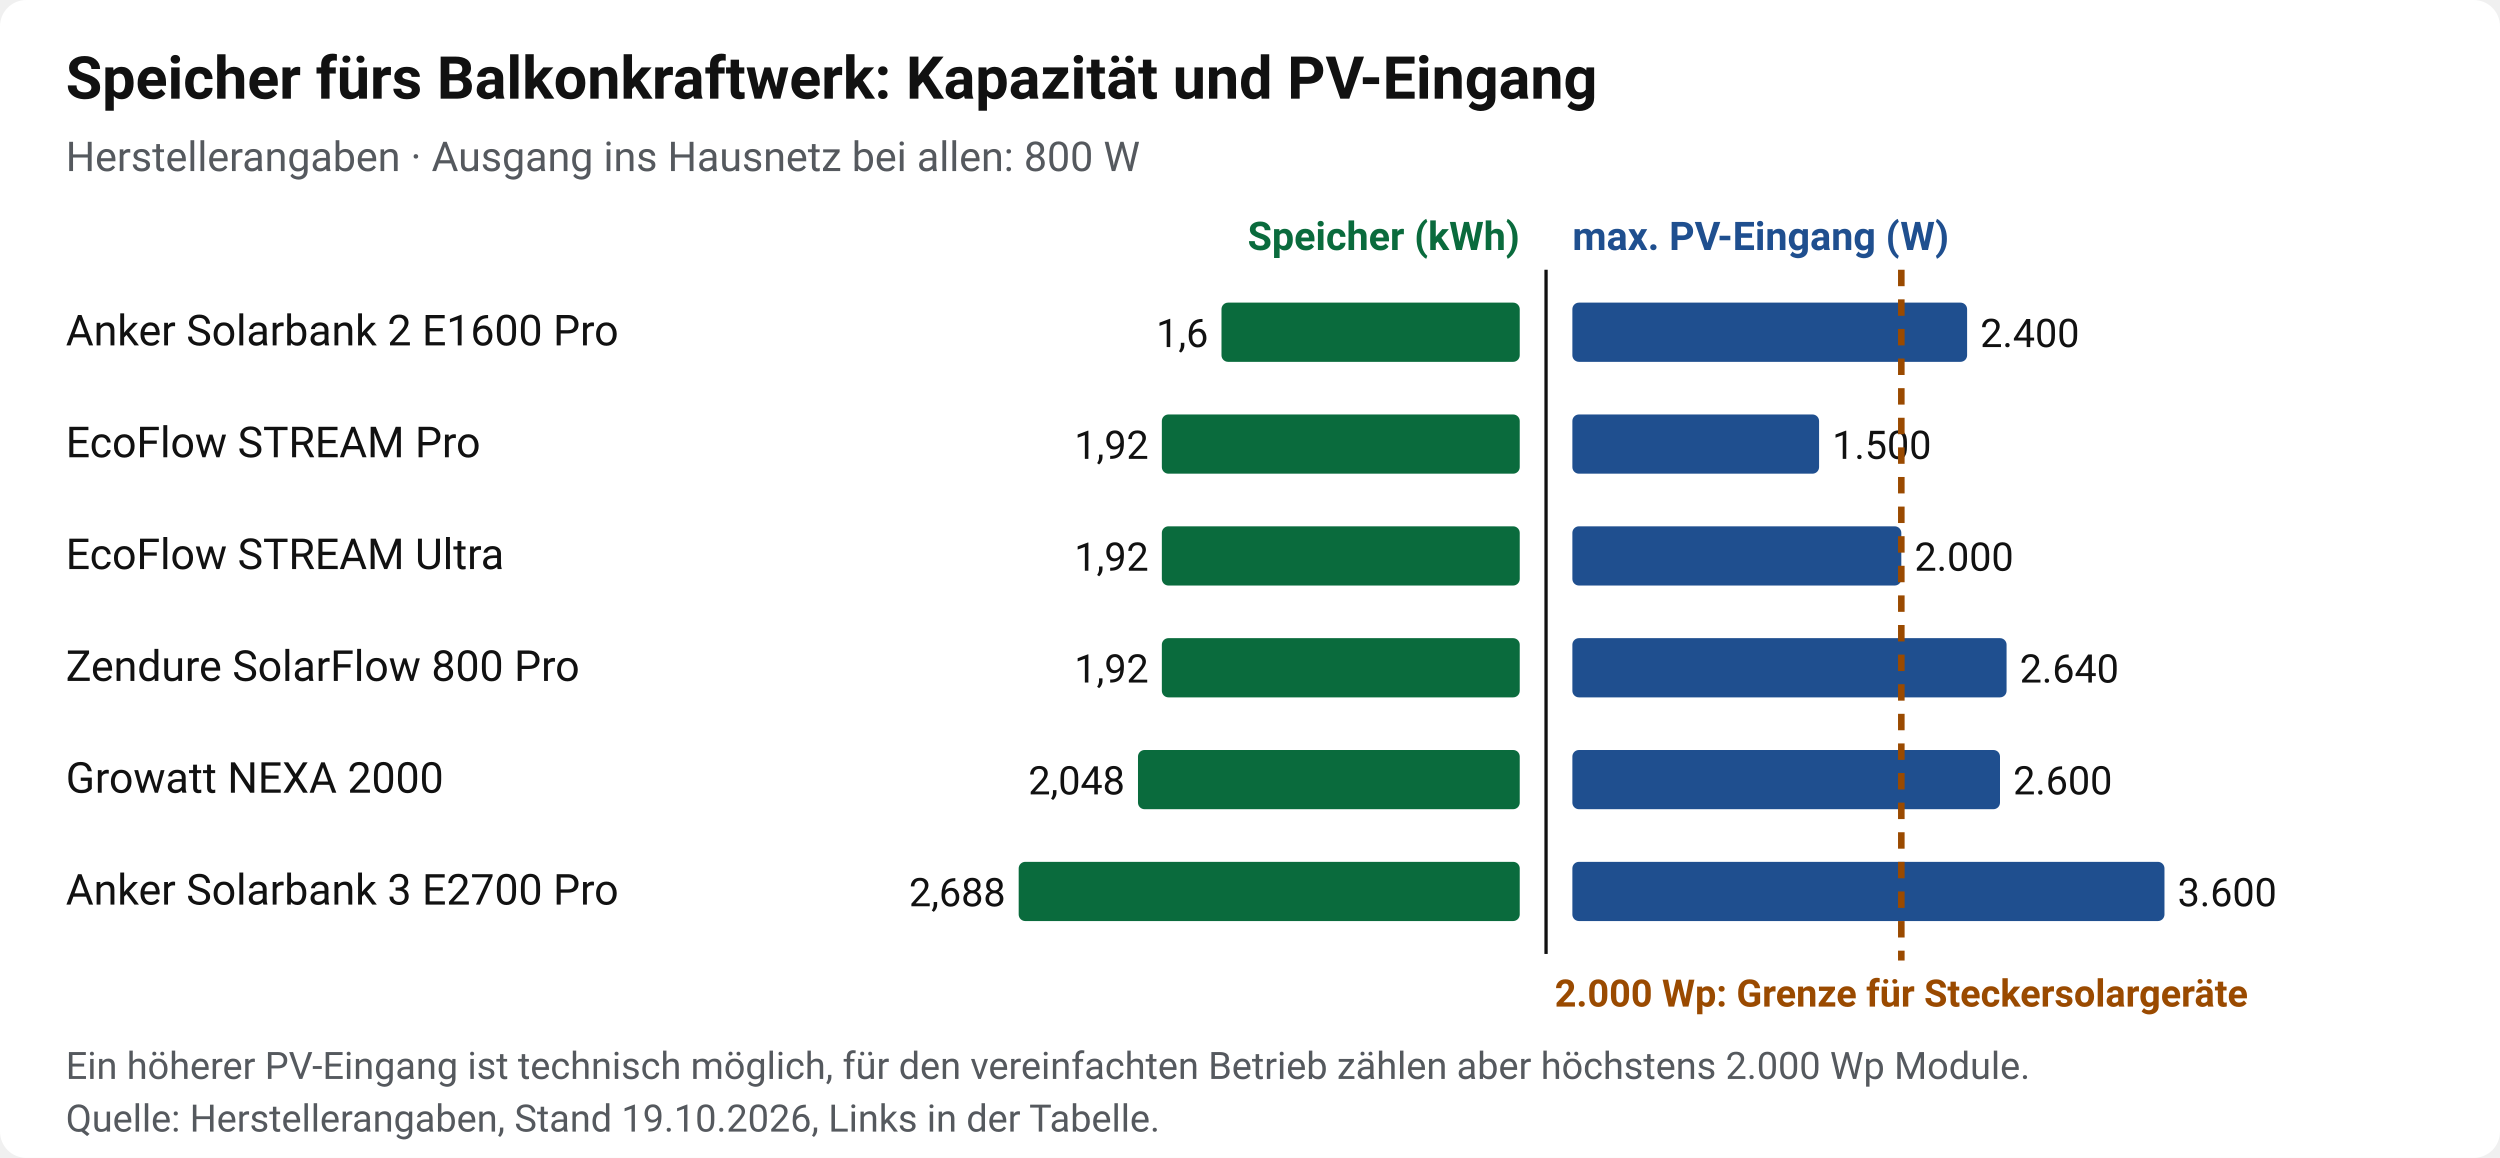
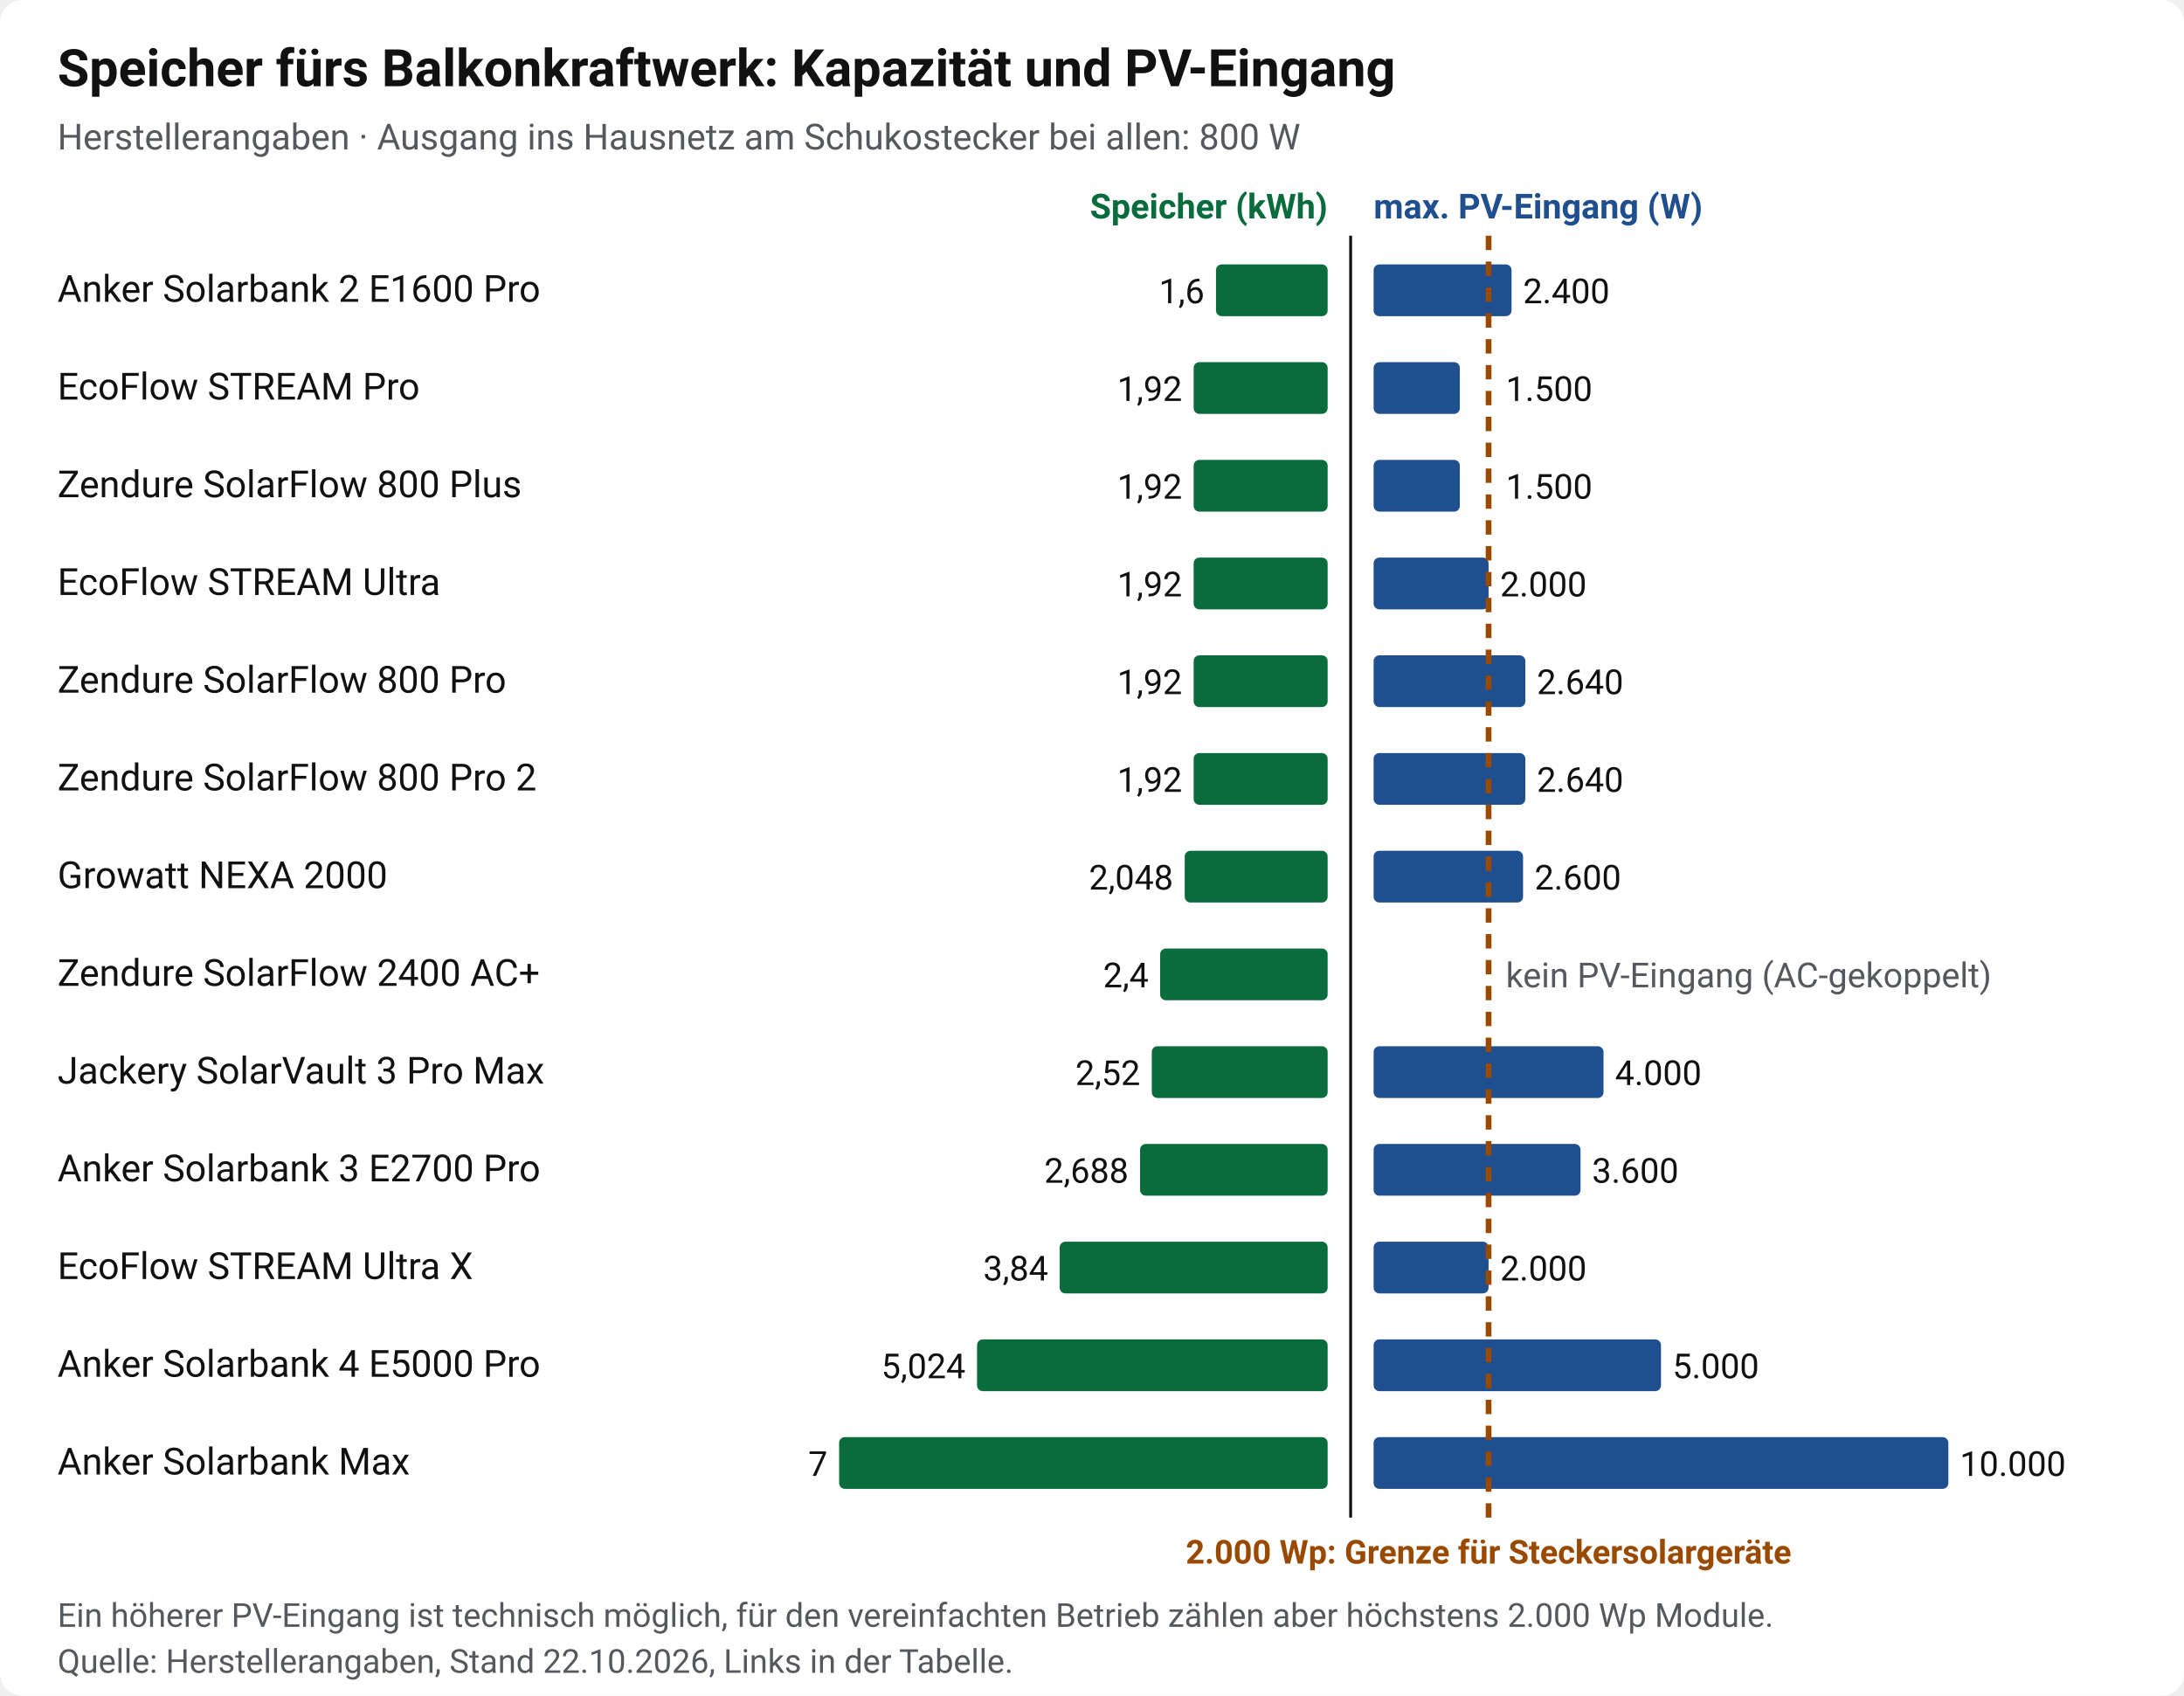
- <svg xmlns="http://www.w3.org/2000/svg" viewBox="0 0 760 352" width="760" height="352" role="img" aria-labelledby="t d" lang="de">
+ <svg xmlns="http://www.w3.org/2000/svg" viewBox="0 0 760 590" width="760" height="590" role="img" aria-labelledby="t d" lang="de">
  <style>
.bg{fill:#ffffff}.t{fill:#111111}.m{fill:#55595e}.g{stroke:#e2e2df}.ax{stroke:#111111}
.a{fill:#0a6b3d}.as{stroke:#0a6b3d}.b{fill:#9a4a00}.bs{stroke:#9a4a00}.c{fill:#1f4f8f}.cs{stroke:#1f4f8f}
.box{fill:#f1eee6;stroke:#111111}.boxa{fill:#ffffff;stroke:#0a6b3d}.boxb{fill:#ffffff;stroke:#9a4a00}
.ar{fill:#111111}.ars{stroke:#111111}.al{fill:#0a6b3d;fill-opacity:.14}.bl{fill:#9a4a00;fill-opacity:.14}
text{font-family:system-ui,-apple-system,"Segoe UI",Roboto,Arial,sans-serif}
@media (prefers-color-scheme:dark){
.bg{fill:#0f1f1a}.t{fill:#eef2ee}.m{fill:#b5c2bb}.g{stroke:#2a4a40}.ax{stroke:#eef2ee}
.a{fill:#5fd69a}.as{stroke:#5fd69a}.b{fill:#f0b45a}.bs{stroke:#f0b45a}.c{fill:#8db8f0}.cs{stroke:#8db8f0}
.box{fill:#16302a;stroke:#eef2ee}.boxa{fill:#0f1f1a;stroke:#5fd69a}.boxb{fill:#0f1f1a;stroke:#f0b45a}
.ar{fill:#eef2ee}.ars{stroke:#eef2ee}.al{fill:#5fd69a;fill-opacity:.18}.bl{fill:#f0b45a;fill-opacity:.18}}
</style>
-   <rect class="bg" width="760" height="352" rx="8" />
+   <rect class="bg" width="760" height="590" rx="8" />
  <text x="20" y="30" class="t" font-size="18" text-anchor="start" font-weight="bold">Speicher fürs Balkonkraftwerk: Kapazität und PV-Eingang</text>
-   <text x="20" y="52" class="m" font-size="12.5" text-anchor="start" font-weight="normal">Herstellerangaben · Ausgang ins Hausnetz bei allen: 800 W</text>
+   <text x="20" y="52" class="m" font-size="12.5" text-anchor="start" font-weight="normal">Herstellerangaben · Ausgang ins Hausnetz am Schukostecker bei allen: 800 W</text>
  <text x="462" y="76" class="a" font-size="12" text-anchor="end" font-weight="bold">Speicher (kWh)</text>
  <text x="478" y="76" class="c" font-size="12" text-anchor="start" font-weight="bold">max. PV-Eingang (W)</text>
  <text x="20" y="105" class="t" font-size="13" text-anchor="start" font-weight="normal">Anker Solarbank 2 E1600 Pro</text>
-   <rect x="371.333" y="92" width="90.667" height="18" class="a" rx="2" />
-   <text x="367.333" y="105.5" class="t" font-size="12" text-anchor="end" font-weight="normal">1,6</text>
-   <rect x="478" y="92" width="120.0" height="18" class="c" rx="2" />
-   <text x="602.0" y="105.5" class="t" font-size="12" text-anchor="start" font-weight="normal">2.400</text>
+   <rect x="423.143" y="92" width="38.857" height="18" class="a" rx="2" />
+   <text x="419.143" y="105.5" class="t" font-size="12" text-anchor="end" font-weight="normal">1,6</text>
+   <rect x="478" y="92" width="48.0" height="18" class="c" rx="2" />
+   <text x="530.0" y="105.5" class="t" font-size="12" text-anchor="start" font-weight="normal">2.400</text>
  <text x="20" y="139" class="t" font-size="13" text-anchor="start" font-weight="normal">EcoFlow STREAM Pro</text>
-   <rect x="353.2" y="126" width="108.8" height="18" class="a" rx="2" />
-   <text x="349.2" y="139.5" class="t" font-size="12" text-anchor="end" font-weight="normal">1,92</text>
-   <rect x="478" y="126" width="75.0" height="18" class="c" rx="2" />
-   <text x="557.0" y="139.5" class="t" font-size="12" text-anchor="start" font-weight="normal">1.500</text>
-   <text x="20" y="173" class="t" font-size="13" text-anchor="start" font-weight="normal">EcoFlow STREAM Ultra</text>
-   <rect x="353.2" y="160" width="108.8" height="18" class="a" rx="2" />
-   <text x="349.2" y="173.5" class="t" font-size="12" text-anchor="end" font-weight="normal">1,92</text>
-   <rect x="478" y="160" width="100.0" height="18" class="c" rx="2" />
-   <text x="582.0" y="173.5" class="t" font-size="12" text-anchor="start" font-weight="normal">2.000</text>
-   <text x="20" y="207" class="t" font-size="13" text-anchor="start" font-weight="normal">Zendure SolarFlow 800 Pro</text>
-   <rect x="353.2" y="194" width="108.8" height="18" class="a" rx="2" />
-   <text x="349.2" y="207.5" class="t" font-size="12" text-anchor="end" font-weight="normal">1,92</text>
-   <rect x="478" y="194" width="132.0" height="18" class="c" rx="2" />
-   <text x="614.0" y="207.5" class="t" font-size="12" text-anchor="start" font-weight="normal">2.640</text>
-   <text x="20" y="241" class="t" font-size="13" text-anchor="start" font-weight="normal">Growatt NEXA 2000</text>
-   <rect x="345.947" y="228" width="116.053" height="18" class="a" rx="2" />
-   <text x="341.947" y="241.5" class="t" font-size="12" text-anchor="end" font-weight="normal">2,048</text>
-   <rect x="478" y="228" width="130.0" height="18" class="c" rx="2" />
-   <text x="612.0" y="241.5" class="t" font-size="12" text-anchor="start" font-weight="normal">2.600</text>
-   <text x="20" y="275" class="t" font-size="13" text-anchor="start" font-weight="normal">Anker Solarbank 3 E2700 Pro</text>
-   <rect x="309.68" y="262" width="152.32" height="18" class="a" rx="2" />
-   <text x="305.68" y="275.5" class="t" font-size="12" text-anchor="end" font-weight="normal">2,688</text>
-   <rect x="478" y="262" width="180.0" height="18" class="c" rx="2" />
-   <text x="662.0" y="275.5" class="t" font-size="12" text-anchor="start" font-weight="normal">3.600</text>
-   <line x1="470" y1="82" x2="470" y2="290" class="ax" stroke-width="1" />
-   <line x1="578.0" y1="82" x2="578.0" y2="292" class="bs" stroke-width="2" stroke-dasharray="5 4" />
-   <text x="578.0" y="306" class="b" font-size="11.5" text-anchor="middle" font-weight="bold">2.000 Wp: Grenze für Steckersolargeräte</text>
-   <text x="20" y="328" class="m" font-size="11.5" text-anchor="start" font-weight="normal">Ein höherer PV-Eingang ist technisch möglich, für den vereinfachten Betrieb zählen aber höchstens 2.000 Wp Module.</text>
-   <text x="20" y="344" class="m" font-size="11.5" text-anchor="start" font-weight="normal">Quelle: Herstellerangaben, Stand 19.10.2026, Links in der Tabelle.</text>
+   <rect x="415.371" y="126" width="46.629" height="18" class="a" rx="2" />
+   <text x="411.371" y="139.5" class="t" font-size="12" text-anchor="end" font-weight="normal">1,92</text>
+   <rect x="478" y="126" width="30.0" height="18" class="c" rx="2" />
+   <text x="524.0" y="139.5" class="t" font-size="12" text-anchor="start" font-weight="normal">1.500</text>
+   <text x="20" y="173" class="t" font-size="13" text-anchor="start" font-weight="normal">Zendure SolarFlow 800 Plus</text>
+   <rect x="415.371" y="160" width="46.629" height="18" class="a" rx="2" />
+   <text x="411.371" y="173.5" class="t" font-size="12" text-anchor="end" font-weight="normal">1,92</text>
+   <rect x="478" y="160" width="30.0" height="18" class="c" rx="2" />
+   <text x="524.0" y="173.5" class="t" font-size="12" text-anchor="start" font-weight="normal">1.500</text>
+   <text x="20" y="207" class="t" font-size="13" text-anchor="start" font-weight="normal">EcoFlow STREAM Ultra</text>
+   <rect x="415.371" y="194" width="46.629" height="18" class="a" rx="2" />
+   <text x="411.371" y="207.5" class="t" font-size="12" text-anchor="end" font-weight="normal">1,92</text>
+   <rect x="478" y="194" width="40.0" height="18" class="c" rx="2" />
+   <text x="522.0" y="207.5" class="t" font-size="12" text-anchor="start" font-weight="normal">2.000</text>
+   <text x="20" y="241" class="t" font-size="13" text-anchor="start" font-weight="normal">Zendure SolarFlow 800 Pro</text>
+   <rect x="415.371" y="228" width="46.629" height="18" class="a" rx="2" />
+   <text x="411.371" y="241.5" class="t" font-size="12" text-anchor="end" font-weight="normal">1,92</text>
+   <rect x="478" y="228" width="52.8" height="18" class="c" rx="2" />
+   <text x="534.8" y="241.5" class="t" font-size="12" text-anchor="start" font-weight="normal">2.640</text>
+   <text x="20" y="275" class="t" font-size="13" text-anchor="start" font-weight="normal">Zendure SolarFlow 800 Pro 2</text>
+   <rect x="415.371" y="262" width="46.629" height="18" class="a" rx="2" />
+   <text x="411.371" y="275.5" class="t" font-size="12" text-anchor="end" font-weight="normal">1,92</text>
+   <rect x="478" y="262" width="52.8" height="18" class="c" rx="2" />
+   <text x="534.8" y="275.5" class="t" font-size="12" text-anchor="start" font-weight="normal">2.640</text>
+   <text x="20" y="309" class="t" font-size="13" text-anchor="start" font-weight="normal">Growatt NEXA 2000</text>
+   <rect x="412.263" y="296" width="49.737" height="18" class="a" rx="2" />
+   <text x="408.263" y="309.5" class="t" font-size="12" text-anchor="end" font-weight="normal">2,048</text>
+   <rect x="478" y="296" width="52.0" height="18" class="c" rx="2" />
+   <text x="534.0" y="309.5" class="t" font-size="12" text-anchor="start" font-weight="normal">2.600</text>
+   <text x="20" y="343" class="t" font-size="13" text-anchor="start" font-weight="normal">Zendure SolarFlow 2400 AC+</text>
+   <rect x="403.714" y="330" width="58.286" height="18" class="a" rx="2" />
+   <text x="399.714" y="343.5" class="t" font-size="12" text-anchor="end" font-weight="normal">2,4</text>
+   <text x="524.0" y="343.5" class="m" font-size="12" text-anchor="start" font-weight="normal">kein PV-Eingang (AC-gekoppelt)</text>
+   <text x="20" y="377" class="t" font-size="13" text-anchor="start" font-weight="normal">Jackery SolarVault 3 Pro Max</text>
+   <rect x="400.8" y="364" width="61.2" height="18" class="a" rx="2" />
+   <text x="396.8" y="377.5" class="t" font-size="12" text-anchor="end" font-weight="normal">2,52</text>
+   <rect x="478" y="364" width="80.0" height="18" class="c" rx="2" />
+   <text x="562.0" y="377.5" class="t" font-size="12" text-anchor="start" font-weight="normal">4.000</text>
+   <text x="20" y="411" class="t" font-size="13" text-anchor="start" font-weight="normal">Anker Solarbank 3 E2700 Pro</text>
+   <rect x="396.72" y="398" width="65.28" height="18" class="a" rx="2" />
+   <text x="392.72" y="411.5" class="t" font-size="12" text-anchor="end" font-weight="normal">2,688</text>
+   <rect x="478" y="398" width="72.0" height="18" class="c" rx="2" />
+   <text x="554.0" y="411.5" class="t" font-size="12" text-anchor="start" font-weight="normal">3.600</text>
+   <text x="20" y="445" class="t" font-size="13" text-anchor="start" font-weight="normal">EcoFlow STREAM Ultra X</text>
+   <rect x="368.743" y="432" width="93.257" height="18" class="a" rx="2" />
+   <text x="364.743" y="445.5" class="t" font-size="12" text-anchor="end" font-weight="normal">3,84</text>
+   <rect x="478" y="432" width="40.0" height="18" class="c" rx="2" />
+   <text x="522.0" y="445.5" class="t" font-size="12" text-anchor="start" font-weight="normal">2.000</text>
+   <text x="20" y="479" class="t" font-size="13" text-anchor="start" font-weight="normal">Anker Solarbank 4 E5000 Pro</text>
+   <rect x="339.989" y="466" width="122.011" height="18" class="a" rx="2" />
+   <text x="335.989" y="479.5" class="t" font-size="12" text-anchor="end" font-weight="normal">5,024</text>
+   <rect x="478" y="466" width="100.0" height="18" class="c" rx="2" />
+   <text x="582.0" y="479.5" class="t" font-size="12" text-anchor="start" font-weight="normal">5.000</text>
+   <text x="20" y="513" class="t" font-size="13" text-anchor="start" font-weight="normal">Anker Solarbank Max</text>
+   <rect x="292.0" y="500" width="170.0" height="18" class="a" rx="2" />
+   <text x="288.0" y="513.5" class="t" font-size="12" text-anchor="end" font-weight="normal">7</text>
+   <rect x="478" y="500" width="200.0" height="18" class="c" rx="2" />
+   <text x="682.0" y="513.5" class="t" font-size="12" text-anchor="start" font-weight="normal">10.000</text>
+   <line x1="470" y1="82" x2="470" y2="528" class="ax" stroke-width="1" />
+   <line x1="518.0" y1="82" x2="518.0" y2="530" class="bs" stroke-width="2" stroke-dasharray="5 4" />
+   <text x="518.0" y="544" class="b" font-size="11.5" text-anchor="middle" font-weight="bold">2.000 Wp: Grenze für Steckersolargeräte</text>
+   <text x="20" y="566" class="m" font-size="11.5" text-anchor="start" font-weight="normal">Ein höherer PV-Eingang ist technisch möglich, für den vereinfachten Betrieb zählen aber höchstens 2.000 Wp Module.</text>
+   <text x="20" y="582" class="m" font-size="11.5" text-anchor="start" font-weight="normal">Quelle: Herstellerangaben, Stand 22.10.2026, Links in der Tabelle.</text>
</svg>
